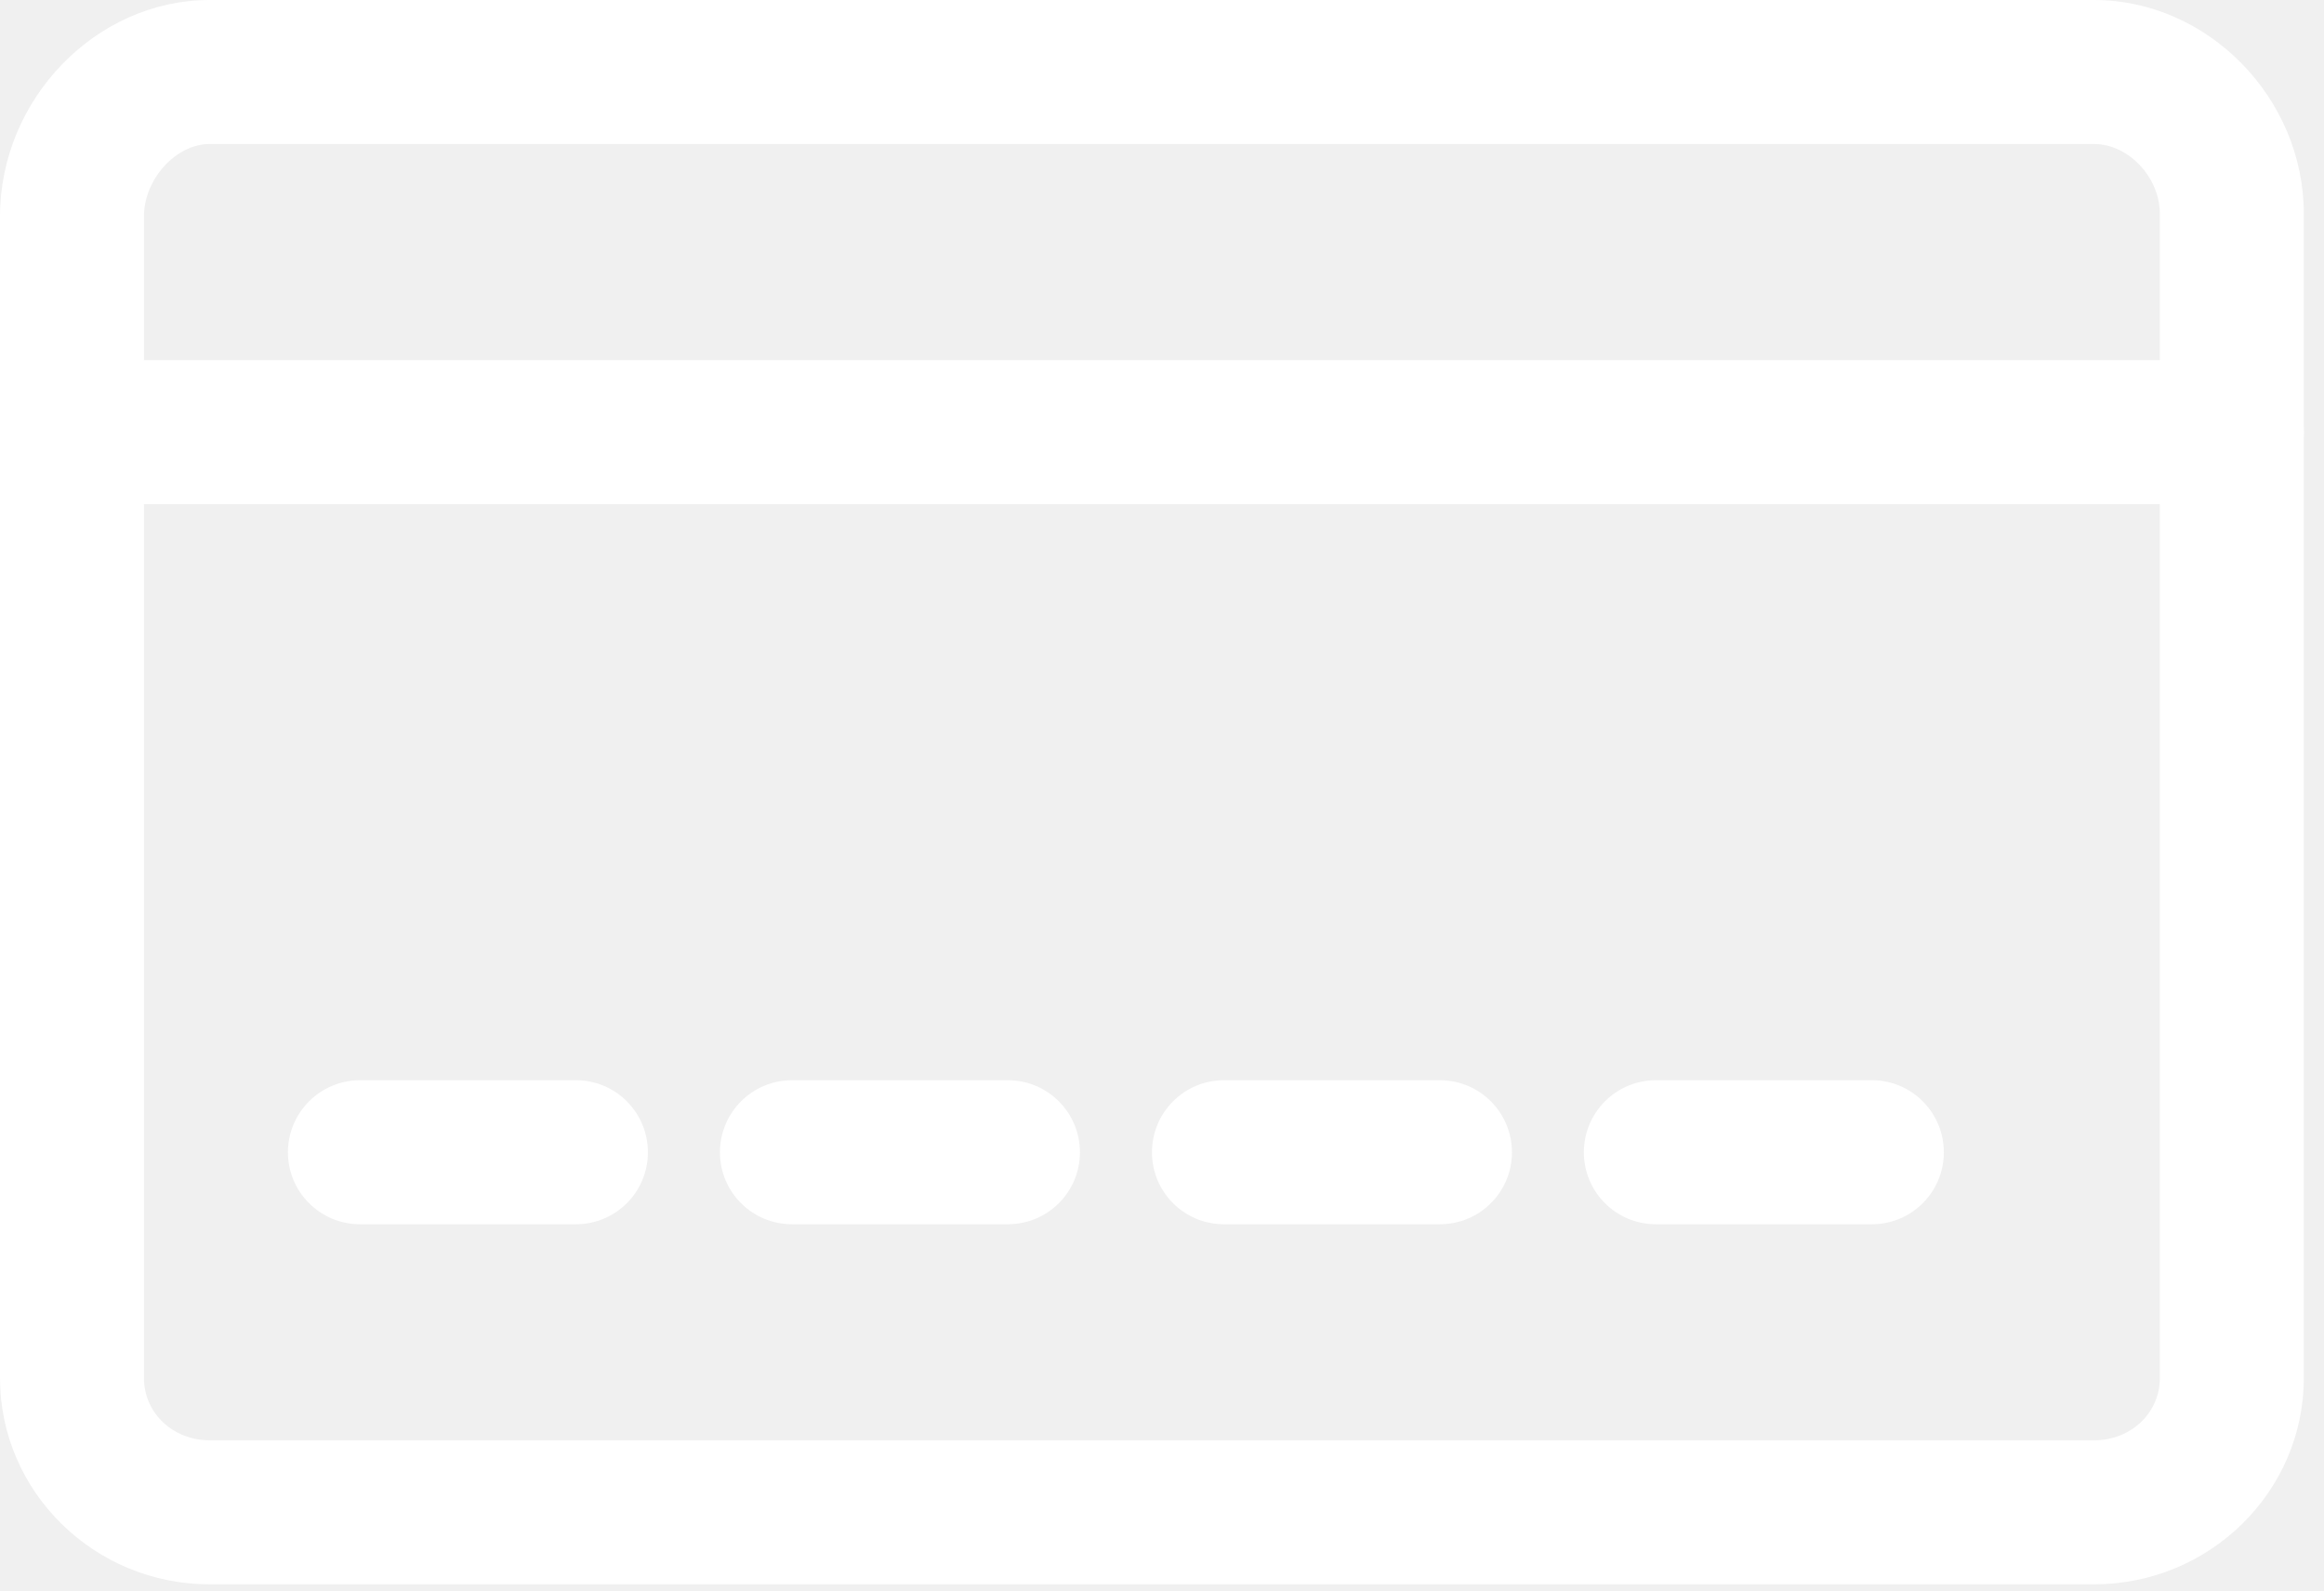
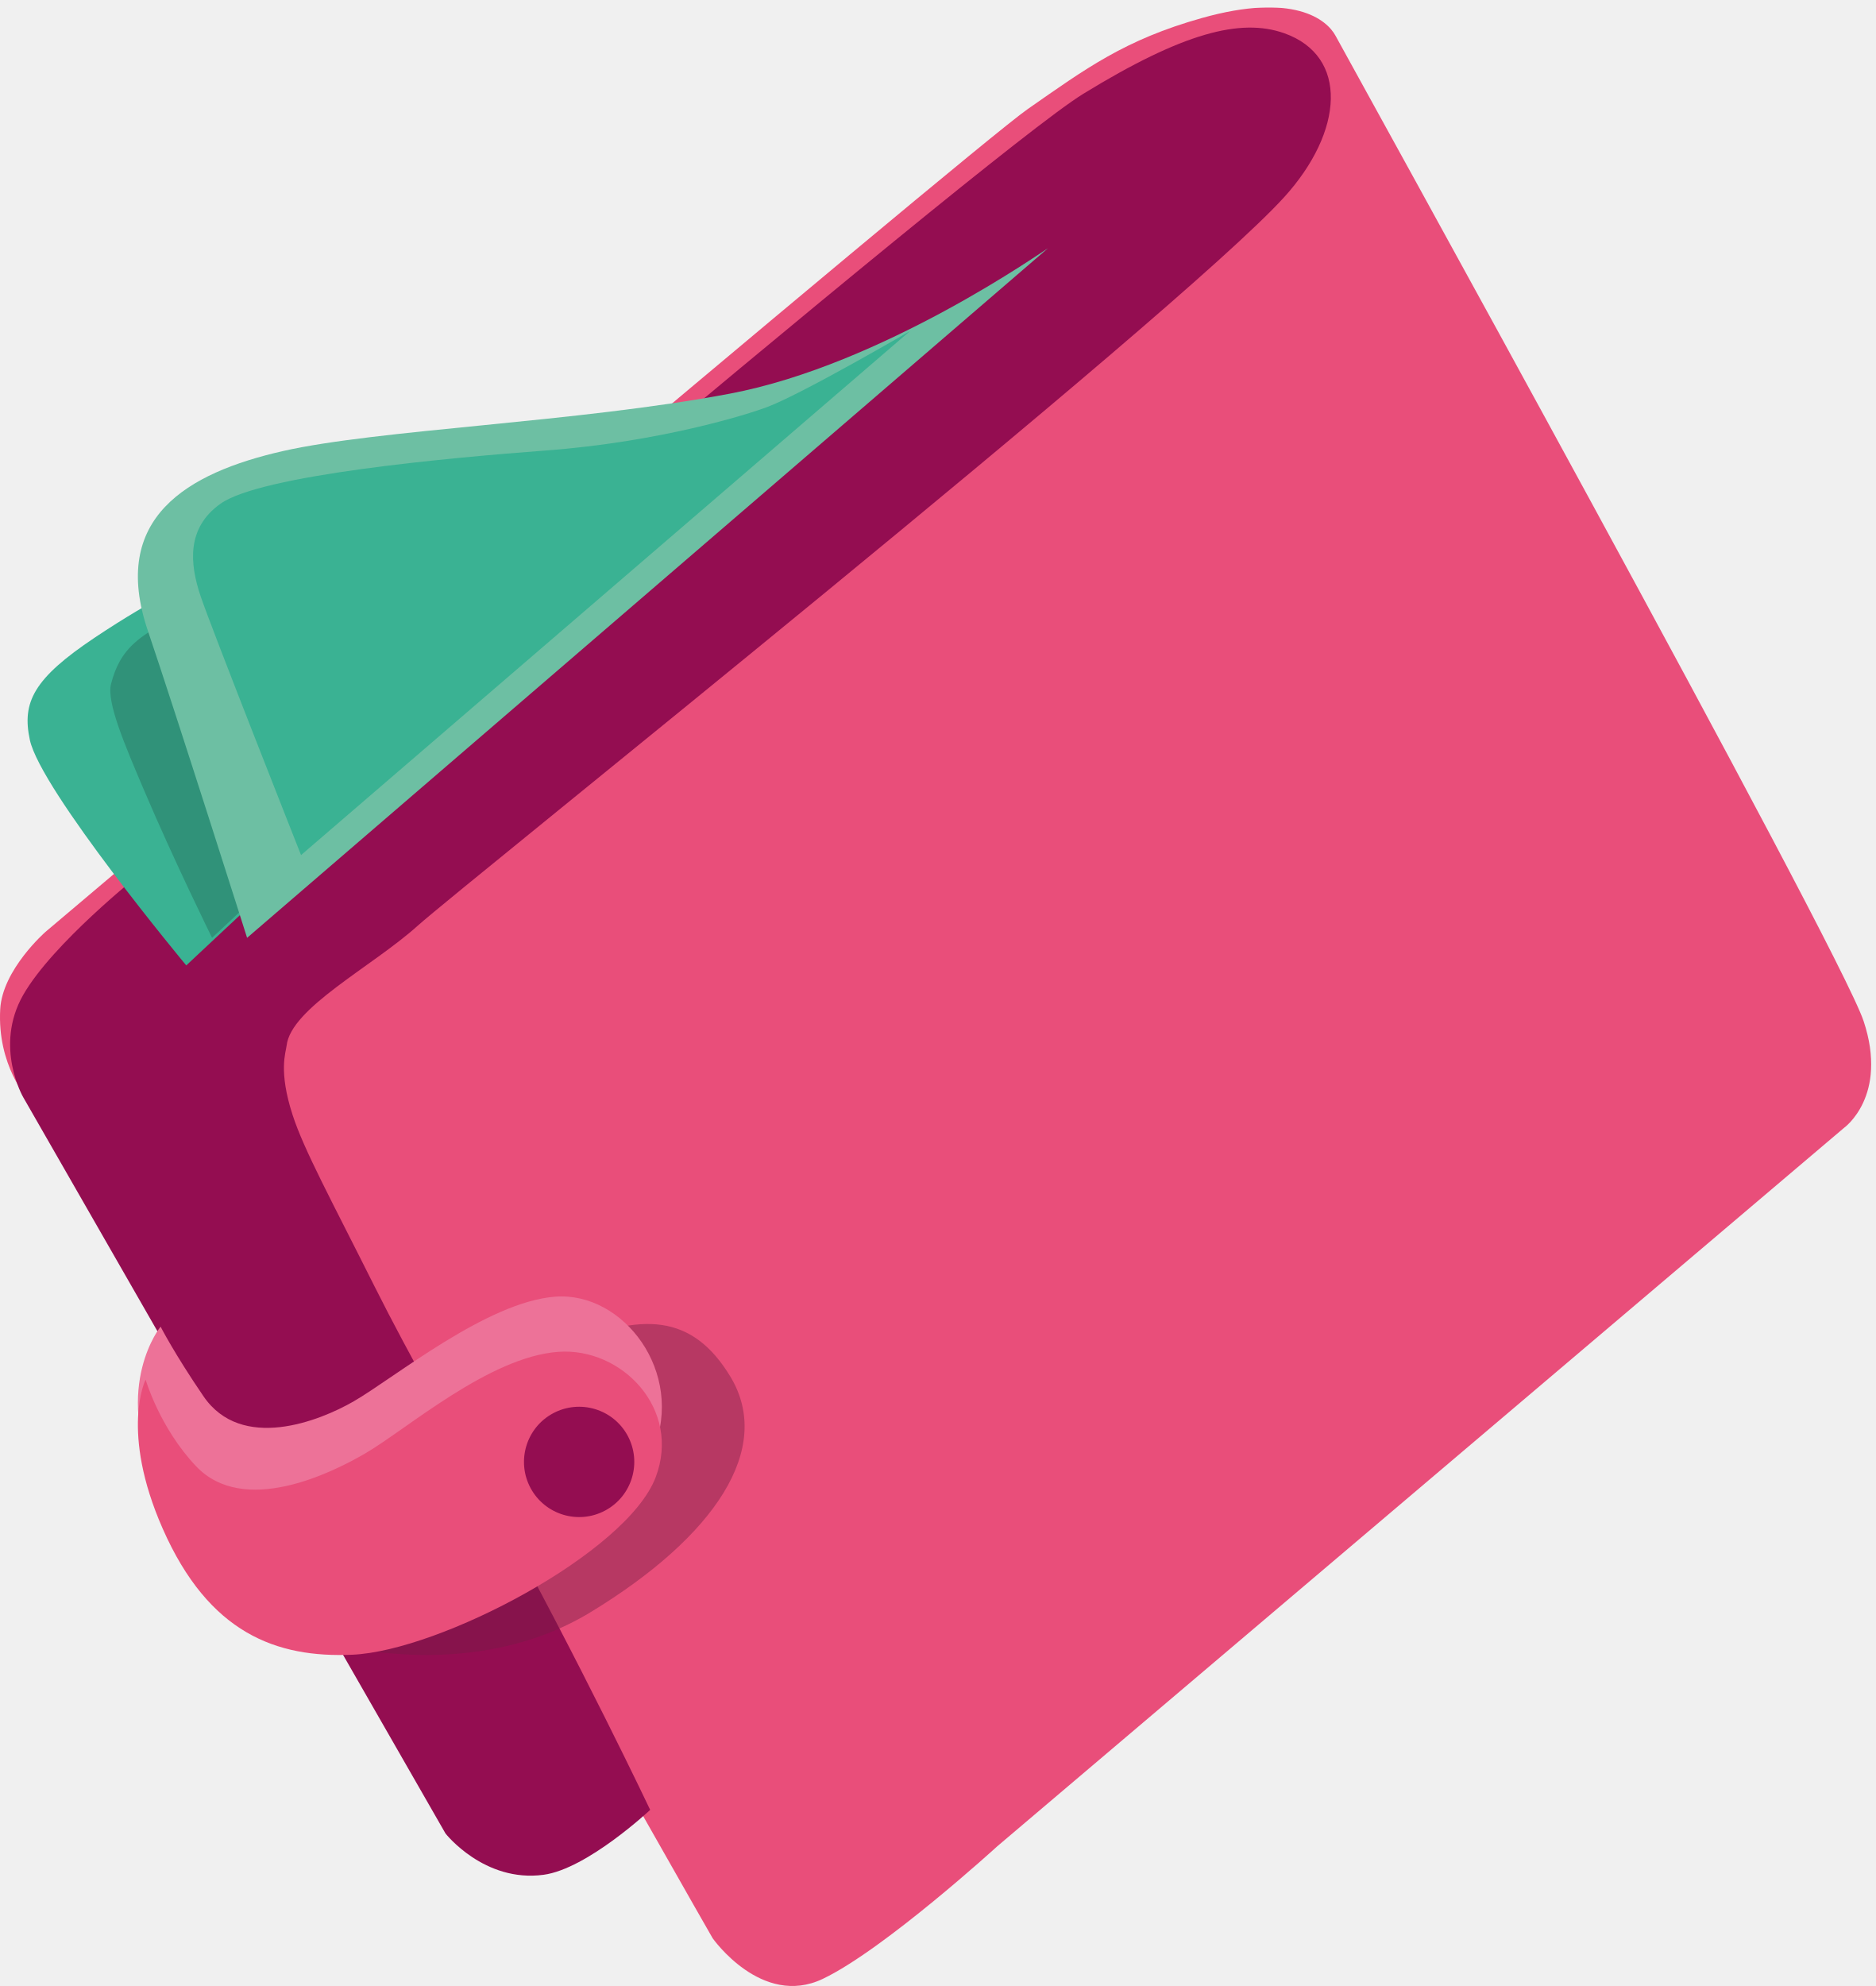
- <svg xmlns="http://www.w3.org/2000/svg" width="19px" height="13px" viewBox="0 0 19 13" version="1.1">
-   <defs />
+ <svg xmlns="http://www.w3.org/2000/svg" xmlns:xlink="http://www.w3.org/1999/xlink" width="68px" height="72px" viewBox="0 0 68 72" version="1.1">
+   <defs>
+     <polygon id="path-1" points="0 0.268 67.851 0.268 67.851 72 0 72" />
+   </defs>
  <g id="Page-1" stroke="none" stroke-width="1" fill="none" fill-rule="evenodd">
-     <g id="главная-copy" transform="translate(-687, -288)" fill-rule="nonzero" fill="#FFFFFF">
-       <g id="Group-8" transform="translate(399, 222)">
-         <g id="credit-card-2-copy" transform="translate(288, 66)">
-           <path d="M17.12,0 L1.714,0 C0.785,0 0,0.81 0,1.769 L0,11.263 C0,12.192 0.769,12.949 1.714,12.949 L17.12,12.949 C18.065,12.949 18.835,12.192 18.835,11.263 L18.835,1.747 C18.835,0.8 18.05,0 17.12,0 Z M17.658,11.263 C17.658,11.548 17.422,11.772 17.12,11.772 L1.714,11.772 C1.413,11.772 1.177,11.548 1.177,11.263 L1.177,1.769 C1.177,1.464 1.438,1.177 1.714,1.177 L17.12,1.177 C17.401,1.177 17.658,1.449 17.658,1.747 L17.658,11.263 Z" id="Shape" />
-           <path d="M4.709,8.829 L2.943,8.829 C2.618,8.829 2.354,9.093 2.354,9.418 C2.354,9.743 2.618,10.006 2.943,10.006 L4.709,10.006 C5.034,10.006 5.297,9.743 5.297,9.418 C5.297,9.093 5.034,8.829 4.709,8.829 Z" id="Shape" />
-           <path d="M18.247,2.943 L0.589,2.943 C0.263,2.943 0,3.207 0,3.532 C0,3.857 0.263,4.12 0.589,4.12 L18.247,4.12 C18.572,4.12 18.835,3.857 18.835,3.532 C18.835,3.207 18.572,2.943 18.247,2.943 Z" id="Shape" />
-           <path d="M8.24,8.829 L6.475,8.829 C6.149,8.829 5.886,9.093 5.886,9.418 C5.886,9.743 6.149,10.006 6.475,10.006 L8.24,10.006 C8.566,10.006 8.829,9.743 8.829,9.418 C8.829,9.093 8.566,8.829 8.24,8.829 Z" id="Shape" />
-           <path d="M11.772,8.829 L10.006,8.829 C9.681,8.829 9.418,9.093 9.418,9.418 C9.418,9.743 9.681,10.006 10.006,10.006 L11.772,10.006 C12.098,10.006 12.361,9.743 12.361,9.418 C12.361,9.093 12.098,8.829 11.772,8.829 Z" id="Shape" />
-           <path d="M15.304,8.829 L13.538,8.829 C13.212,8.829 12.949,9.093 12.949,9.418 C12.949,9.743 13.212,10.006 13.538,10.006 L15.304,10.006 C15.629,10.006 15.892,9.743 15.892,9.418 C15.892,9.093 15.629,8.829 15.304,8.829 Z" id="Shape" />
+     <g id="Партнёрка" transform="translate(-926, -176)">
+       <g id="Page-1" transform="translate(926, 176)">
+         <g id="Group-3">
+           <mask id="mask-2" fill="white">
+             <use xlink:href="#path-1" />
+           </mask>
+           <g id="Clip-2" />
+           <path d="M1.011,39.848 C1.011,39.848 0.15,37.791 1.089,36.169 C2.028,34.547 2.228,34.692 3.019,33.864 C3.81,33.036 35.97,6.1 37.324,5.056 C38.678,4.012 41.5,2.068 43.744,1.455 C46.233,0.775 48.138,1.746 47.871,3.695 C47.679,5.088 46.965,6.415 42.903,10.001 C38.842,13.586 13.766,34.286 12.724,35.214 C11.683,36.142 9.44,37.395 10.029,40.565 C10.618,43.736 25.841,70.268 25.841,70.268 C25.841,70.268 27.617,72.798 29.834,71.742 C32.052,70.686 36.163,66.934 36.163,66.934 L66.869,40.887 C66.869,40.887 68.481,39.739 67.576,37.018 C66.671,34.297 48.618,1.652 48.43,1.3 C48.11,0.705 46.907,-0.282 43.583,0.653 C40.778,1.441 39.373,2.487 37.264,3.956 C35.155,5.424 1.652,33.782 1.652,33.782 C1.652,33.782 0.088,35.148 0.008,36.586 C-0.106,38.628 1.011,39.848 1.011,39.848" id="Fill-1" fill="#E94E7A" mask="url(#mask-2)" />
        </g>
+         <path d="M19.711,67.968 C17.552,68.259 16.154,66.47 16.154,66.47 L0.84,39.776 C0.84,39.776 -0.225,37.938 0.84,36.072 C1.905,34.205 5.058,31.704 5.058,31.704 C5.058,31.704 35.65,5.63 39.278,3.403 C42.906,1.176 44.993,0.651 46.562,1.203 C48.914,2.031 48.729,4.77 46.562,7.152 C42.63,11.474 16.798,32.077 15.144,33.563 C13.49,35.05 10.541,36.545 10.392,37.912 C10.365,38.156 10.09,38.825 10.611,40.425 C11.025,41.696 11.999,43.478 13.586,46.646 C14.886,49.239 16.501,52.043 17.963,54.692 C21.066,60.317 23.576,65.615 23.576,65.615 C23.576,65.615 21.297,67.754 19.711,67.968 Z" id="Fill-4" fill="#940D51" />
+         <path d="M12.145,59.602 C12.145,59.602 17.155,61.041 21.42,58.445 C25.938,55.696 28.051,52.512 26.489,49.916 C25.1,47.61 23.243,47.585 20.482,48.788 C17.101,50.261 10,55.397 10,55.397 L12.145,59.602 Z" id="Fill-6" fill="#761B45" opacity="0.433" />
+         <path d="M5.823,48.096 C5.823,48.096 4.098,50.209 5.642,53.673 C7.302,57.394 9.9,59.64 13.752,58.838 C16.825,58.197 22.535,55.369 23.688,52.565 C24.84,49.761 22.611,46.821 20.134,47.009 C17.658,47.196 14.319,49.94 12.827,50.803 C11.577,51.525 8.756,52.637 7.378,50.619 C6.332,49.09 5.823,48.096 5.823,48.096" id="Fill-8" fill="#ED7298" />
+         <path d="M5.28,50.016 C5.28,50.016 4.342,51.883 5.9,55.42 C7.574,59.22 10.029,60.109 12.776,59.99 C15.947,59.852 22.734,56.295 23.775,53.557 C24.714,51.085 22.55,48.843 20.246,49.009 C17.746,49.188 14.762,51.803 13.257,52.684 C11.996,53.422 8.835,54.971 7.112,53.159 C5.786,51.762 5.28,50.016 5.28,50.016" id="Fill-10" fill="#E94E7A" />
+         <path d="M22.761,52.052 C23.284,53.025 22.92,54.238 21.947,54.761 C20.975,55.284 19.763,54.92 19.239,53.948 C18.716,52.975 19.08,51.762 20.052,51.239 C21.025,50.716 22.238,51.08 22.761,52.052" id="Fill-12" fill="#940D51" />
+         <path d="M11,31.026 L6.754,35 C6.754,35 1.474,28.654 1.082,26.823 C0.79,25.46 1.214,24.6 3.437,23.115 C5.66,21.629 7.125,21 7.125,21 L11,31.026 Z" id="Fill-14" fill="#3AB293" />
+         <path d="M12,29.961 L7.69,34 C7.69,34 6.321,31.229 5.222,28.645 C4.538,27.036 3.854,25.456 4.027,24.795 C4.336,23.601 4.966,22.863 7.358,22.038 C9.751,21.213 11.25,21 11.25,21 L12,29.961 Z" id="Fill-16" fill="#309279" />
+         <path d="M38,9 C37.837,9.089 32.002,13.223 26.468,14.271 C20.935,15.318 13.715,15.566 10.249,16.355 C6.783,17.145 3.977,18.779 5.36,22.862 C6.4,25.929 8.96,34 8.96,34 L38,9 Z" id="Fill-18" fill="#6DBFA3" />
+         <path d="M10.916,31 C10.916,31 7.664,22.776 7.273,21.61 C6.881,20.443 6.752,19.143 7.998,18.26 C9.46,17.222 16.213,16.6 19.783,16.333 C23.923,16.024 27.121,15.026 27.852,14.744 C29.169,14.235 33,12 33,12 L10.916,31 Z" id="Fill-20" fill="#3AB293" />
      </g>
    </g>
  </g>
</svg>
